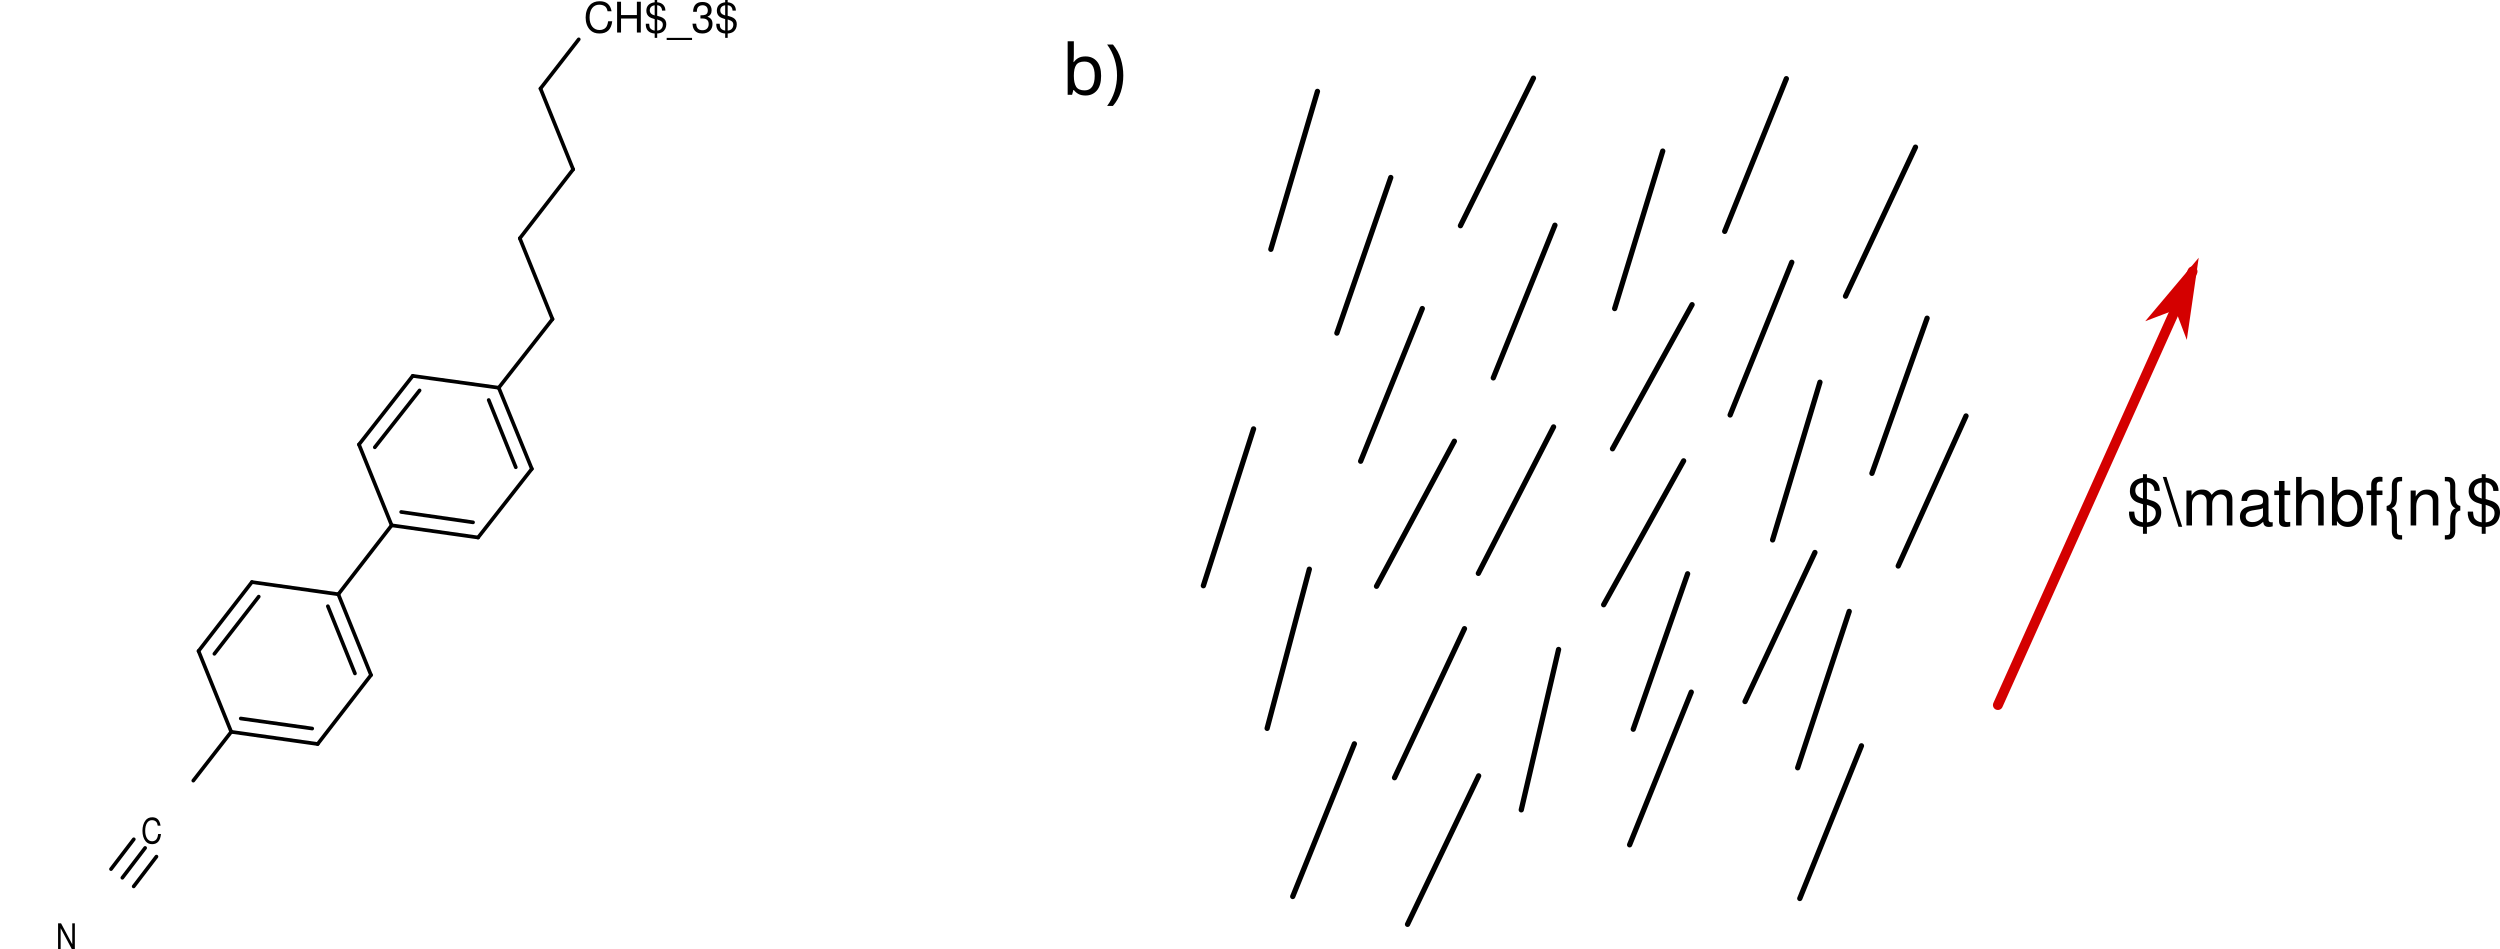
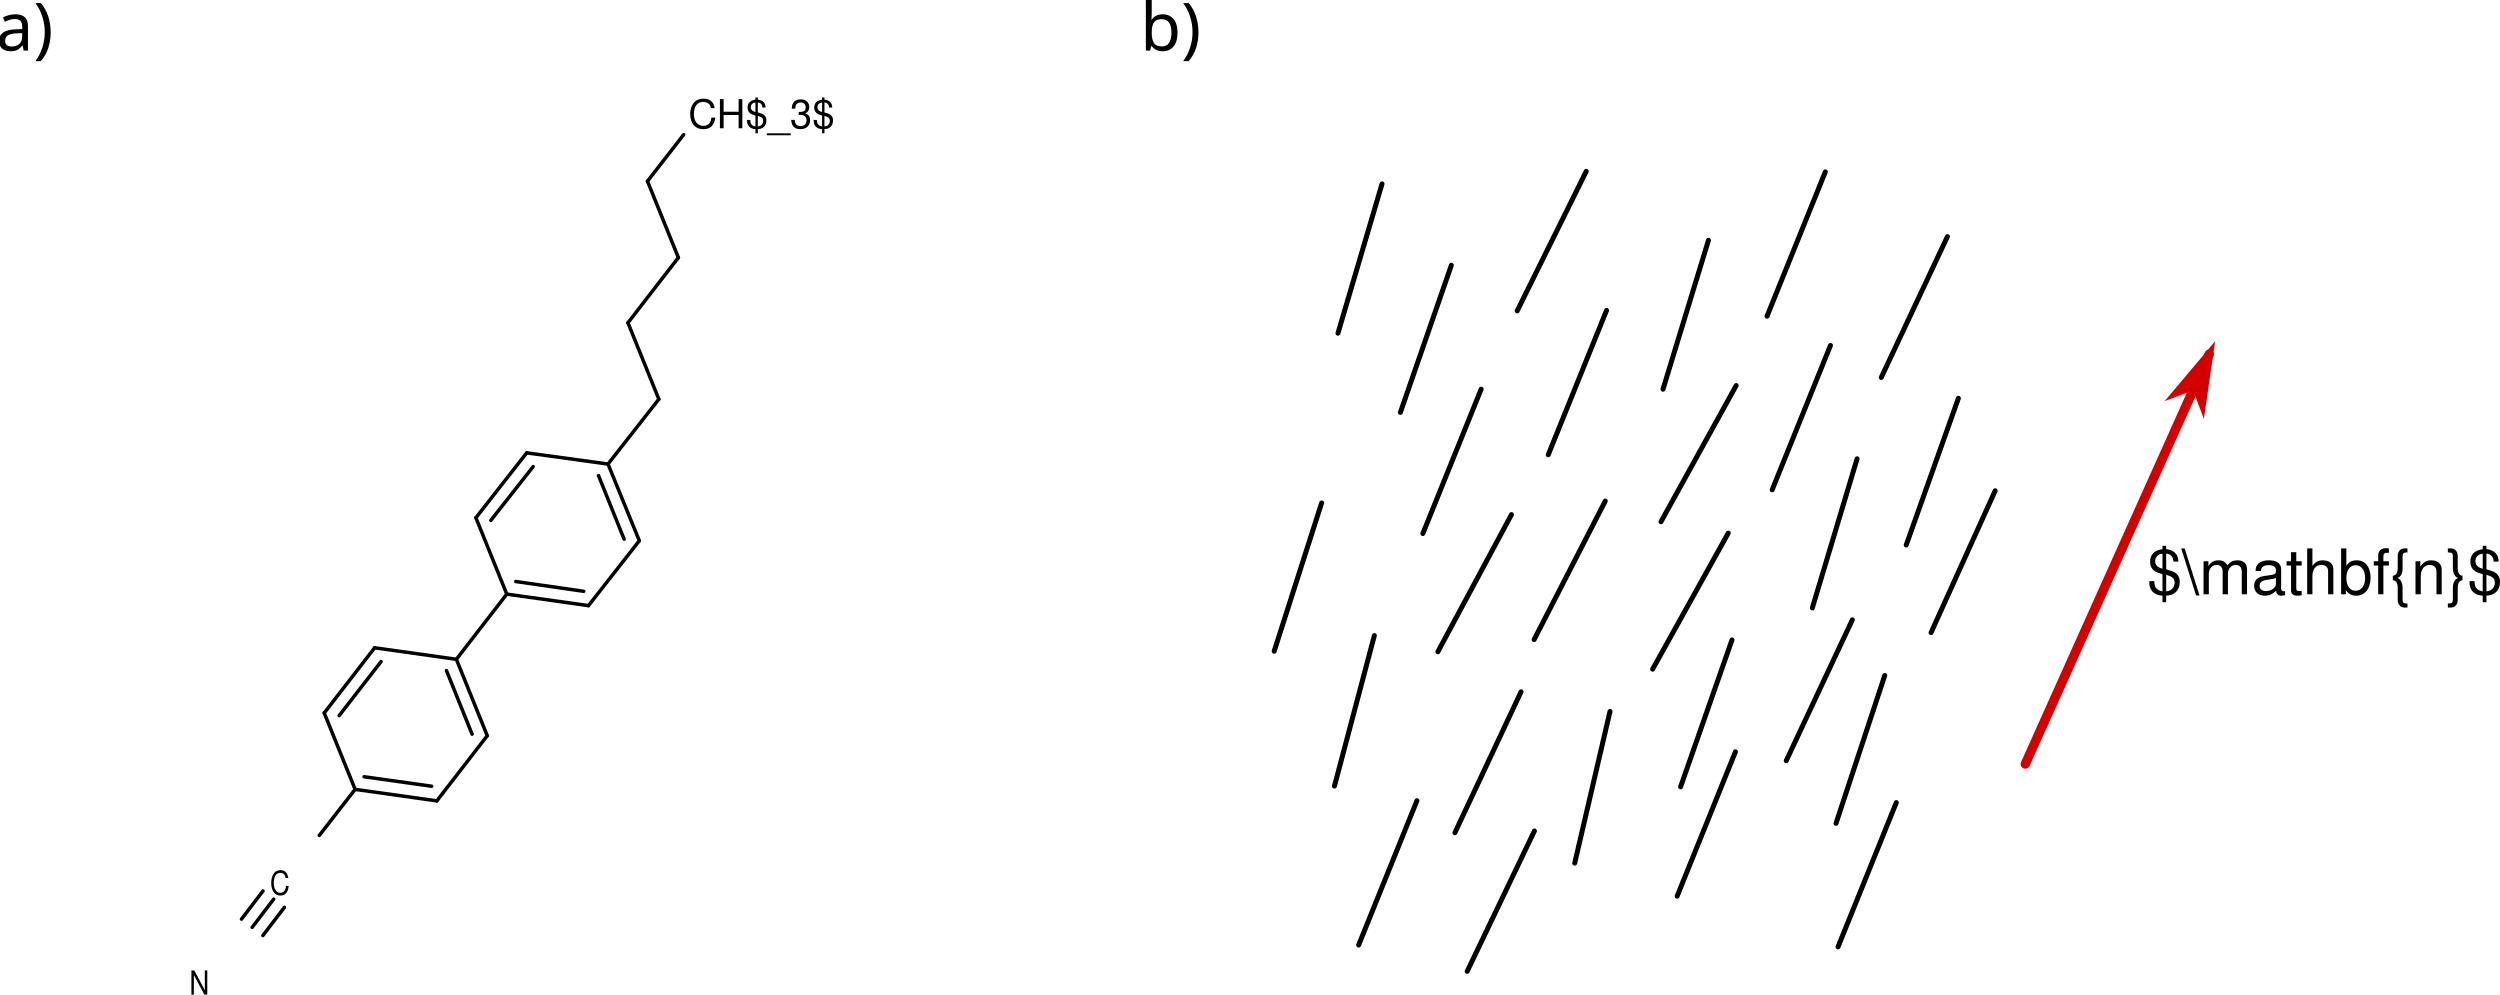
- <svg xmlns="http://www.w3.org/2000/svg" version="1.0" width="1419.699" height="538.899" id="svg2403" xml:space="preserve">
-   <defs id="defs2406" />
-   <path style="fill:none;stroke:#000000;stroke-width:2.1;stroke-linecap:round;stroke-linejoin:miter;stroke-miterlimit:10;stroke-dasharray:none;stroke-opacity:1" id="path2434" d="M 222.413,298.316 203.858,252.43" />
-   <path style="fill:none;stroke:#000000;stroke-width:2.1;stroke-linecap:round;stroke-linejoin:miter;stroke-miterlimit:10;stroke-dasharray:none;stroke-opacity:1" id="path2436" d="M 234.383,213.458 203.858,252.43" />
-   <path style="fill:none;stroke:#000000;stroke-width:2.1;stroke-linecap:round;stroke-linejoin:miter;stroke-miterlimit:10;stroke-dasharray:none;stroke-opacity:1" id="path2438" d="m 238.27,221.713 -25.426,32.297" />
-   <path style="fill:none;stroke:#000000;stroke-width:2.1;stroke-linecap:round;stroke-linejoin:miter;stroke-miterlimit:10;stroke-dasharray:none;stroke-opacity:1" id="path2440" d="m 271.494,305.23 -49.081,-6.914" />
-   <path style="fill:none;stroke:#000000;stroke-width:2.1;stroke-linecap:round;stroke-linejoin:miter;stroke-miterlimit:10;stroke-dasharray:none;stroke-opacity:1" id="path2442" d="M 268.63,296.624 227.82,290.743" />
-   <path style="fill:none;stroke:#000000;stroke-width:2.1;stroke-linecap:round;stroke-linejoin:miter;stroke-miterlimit:10;stroke-dasharray:none;stroke-opacity:1" id="path2444" d="m 283.226,220.19 -48.842,-6.732" />
-   <path style="fill:none;stroke:#000000;stroke-width:2.1;stroke-linecap:round;stroke-linejoin:miter;stroke-miterlimit:10;stroke-dasharray:none;stroke-opacity:1" id="path2446" d="m 302.019,266.258 -30.525,38.972" />
-   <path style="fill:none;stroke:#000000;stroke-width:2.1;stroke-linecap:round;stroke-linejoin:miter;stroke-miterlimit:10;stroke-dasharray:none;stroke-opacity:1" id="path2448" d="M 302.019,266.258 283.226,220.19" />
-   <path style="fill:none;stroke:#000000;stroke-width:2.1;stroke-linecap:round;stroke-linejoin:miter;stroke-miterlimit:10;stroke-dasharray:none;stroke-opacity:1" id="path2450" d="m 292.907,265.337 -15.383,-38.177" />
-   <path style="fill:none;stroke:#000000;stroke-width:2.1;stroke-linecap:round;stroke-linejoin:miter;stroke-miterlimit:10;stroke-dasharray:none;stroke-opacity:1" id="path2452" d="m 143.045,330.556 49.081,6.914" />
-   <path style="fill:none;stroke:#000000;stroke-width:2.1;stroke-linecap:round;stroke-linejoin:miter;stroke-miterlimit:10;stroke-dasharray:none;stroke-opacity:1" id="path2454" d="M 210.681,383.355 192.126,337.47" />
-   <path style="fill:none;stroke:#000000;stroke-width:2.1;stroke-linecap:round;stroke-linejoin:miter;stroke-miterlimit:10;stroke-dasharray:none;stroke-opacity:1" id="path2456" d="M 201.569,382.435 186.186,344.257" />
-   <path style="fill:none;stroke:#000000;stroke-width:2.1;stroke-linecap:round;stroke-linejoin:miter;stroke-miterlimit:10;stroke-dasharray:none;stroke-opacity:1" id="path2458" d="m 112.758,369.71 30.287,-39.154" />
-   <path style="fill:none;stroke:#000000;stroke-width:2.1;stroke-linecap:round;stroke-linejoin:miter;stroke-miterlimit:10;stroke-dasharray:none;stroke-opacity:1" id="path2460" d="m 121.744,371.289 25.188,-32.479" />
-   <path style="fill:none;stroke:#000000;stroke-width:2.1;stroke-linecap:round;stroke-linejoin:miter;stroke-miterlimit:10;stroke-dasharray:none;stroke-opacity:1" id="path2462" d="m 180.394,422.509 30.287,-39.154" />
-   <path style="fill:none;stroke:#000000;stroke-width:2.1;stroke-linecap:round;stroke-linejoin:miter;stroke-miterlimit:10;stroke-dasharray:none;stroke-opacity:1" id="path2464" d="M 131.313,415.595 112.758,369.71" />
-   <path style="fill:none;stroke:#000000;stroke-width:2.1;stroke-linecap:round;stroke-linejoin:miter;stroke-miterlimit:10;stroke-dasharray:none;stroke-opacity:1" id="path2466" d="m 131.313,415.595 49.081,6.914" />
-   <path style="fill:none;stroke:#000000;stroke-width:2.1;stroke-linecap:round;stroke-linejoin:miter;stroke-miterlimit:10;stroke-dasharray:none;stroke-opacity:1" id="path2468" d="m 136.721,408.023 40.571,5.699" />
-   <path style="fill:none;stroke:#000000;stroke-width:2.1;stroke-linecap:round;stroke-linejoin:miter;stroke-miterlimit:10;stroke-dasharray:none;stroke-opacity:1" id="path2470" d="M 222.413,298.316 192.126,337.47" />
-   <path style="fill:none;stroke:#000000;stroke-width:2.1;stroke-linecap:round;stroke-linejoin:miter;stroke-miterlimit:10;stroke-dasharray:none;stroke-opacity:1" id="path2472" d="m 131.313,415.595 -21.546,27.711" />
-   <path style="fill:none;stroke:#000000;stroke-width:2.1;stroke-linecap:round;stroke-linejoin:miter;stroke-miterlimit:10;stroke-dasharray:none;stroke-opacity:1" id="path2474" d="m 82.411,481.534 -12.93,16.926" />
-   <path style="fill:none;stroke:#000000;stroke-width:2.1;stroke-linecap:round;stroke-linejoin:miter;stroke-miterlimit:10;stroke-dasharray:none;stroke-opacity:1" id="path2476" d="M 75.974,476.617 63.044,493.543" />
-   <path style="fill:none;stroke:#000000;stroke-width:2.1;stroke-linecap:round;stroke-linejoin:miter;stroke-miterlimit:10;stroke-dasharray:none;stroke-opacity:1" id="path2478" d="M 88.848,486.451 75.917,503.377" />
-   <path style="fill:none;stroke:#000000;stroke-width:2.1;stroke-linecap:round;stroke-linejoin:miter;stroke-miterlimit:10;stroke-dasharray:none;stroke-opacity:1" id="path2480" d="m 313.751,181.218 -30.526,38.972" />
-   <path style="fill:none;stroke:#000000;stroke-width:2.1;stroke-linecap:round;stroke-linejoin:miter;stroke-miterlimit:10;stroke-dasharray:none;stroke-opacity:1" id="path2482" d="m 295.196,135.332 18.555,45.886" />
-   <path style="fill:none;stroke:#000000;stroke-width:2.1;stroke-linecap:round;stroke-linejoin:miter;stroke-miterlimit:10;stroke-dasharray:none;stroke-opacity:1" id="path2484" d="m 325.483,96.178 -30.287,39.154" />
-   <path style="fill:none;stroke:#000000;stroke-width:2.1;stroke-linecap:round;stroke-linejoin:miter;stroke-miterlimit:10;stroke-dasharray:none;stroke-opacity:1" id="path2486" d="m 306.928,50.293 18.555,45.886" />
-   <path style="fill:none;stroke:#000000;stroke-width:2.1;stroke-linecap:round;stroke-linejoin:miter;stroke-miterlimit:10;stroke-dasharray:none;stroke-opacity:1" id="path2488" d="M 328.655,22.344 306.928,50.293" />
-   <text xml:space="preserve" style="font-style:normal;font-variant:normal;font-weight:normal;font-stretch:normal;line-height:0%;font-family:'Nimbus Sans L';-inkscape-font-specification:Sans;letter-spacing:0px;word-spacing:0px;fill:#000000;fill-opacity:1;stroke:none" x="331.415" y="18.48" id="text3140">
-     <tspan id="tspan3142" x="331.415" y="18.48" style="font-size:24px;line-height:1.25">CH$_3$</tspan>
+ <svg xmlns="http://www.w3.org/2000/svg" version="1.0" width="1501.699" height="597.457" id="svg2403" xml:space="preserve">
+   <defs id="defs2406">
+ 
+ 
+ 
+ 
+ 
+ 
+ </defs>
+   <g id="g235" transform="translate(82,58.55786)">
+     <g id="g109">
+       <path style="fill:none;stroke:#000000;stroke-width:2.1;stroke-linecap:round;stroke-linejoin:miter;stroke-miterlimit:10;stroke-dasharray:none;stroke-opacity:1" id="path2434" d="M 222.413,298.316 203.858,252.43" />
+       <path style="fill:none;stroke:#000000;stroke-width:2.1;stroke-linecap:round;stroke-linejoin:miter;stroke-miterlimit:10;stroke-dasharray:none;stroke-opacity:1" id="path2436" d="M 234.383,213.458 203.858,252.43" />
+       <path style="fill:none;stroke:#000000;stroke-width:2.1;stroke-linecap:round;stroke-linejoin:miter;stroke-miterlimit:10;stroke-dasharray:none;stroke-opacity:1" id="path2438" d="m 238.27,221.713 -25.426,32.297" />
+       <path style="fill:none;stroke:#000000;stroke-width:2.1;stroke-linecap:round;stroke-linejoin:miter;stroke-miterlimit:10;stroke-dasharray:none;stroke-opacity:1" id="path2440" d="m 271.494,305.23 -49.081,-6.914" />
+       <path style="fill:none;stroke:#000000;stroke-width:2.1;stroke-linecap:round;stroke-linejoin:miter;stroke-miterlimit:10;stroke-dasharray:none;stroke-opacity:1" id="path2442" d="M 268.63,296.624 227.82,290.743" />
+       <path style="fill:none;stroke:#000000;stroke-width:2.1;stroke-linecap:round;stroke-linejoin:miter;stroke-miterlimit:10;stroke-dasharray:none;stroke-opacity:1" id="path2444" d="m 283.226,220.19 -48.842,-6.732" />
+       <path style="fill:none;stroke:#000000;stroke-width:2.1;stroke-linecap:round;stroke-linejoin:miter;stroke-miterlimit:10;stroke-dasharray:none;stroke-opacity:1" id="path2446" d="m 302.019,266.258 -30.525,38.972" />
+       <path style="fill:none;stroke:#000000;stroke-width:2.1;stroke-linecap:round;stroke-linejoin:miter;stroke-miterlimit:10;stroke-dasharray:none;stroke-opacity:1" id="path2448" d="M 302.019,266.258 283.226,220.19" />
+       <path style="fill:none;stroke:#000000;stroke-width:2.1;stroke-linecap:round;stroke-linejoin:miter;stroke-miterlimit:10;stroke-dasharray:none;stroke-opacity:1" id="path2450" d="m 292.907,265.337 -15.383,-38.177" />
+       <path style="fill:none;stroke:#000000;stroke-width:2.1;stroke-linecap:round;stroke-linejoin:miter;stroke-miterlimit:10;stroke-dasharray:none;stroke-opacity:1" id="path2452" d="m 143.045,330.556 49.081,6.914" />
+       <path style="fill:none;stroke:#000000;stroke-width:2.1;stroke-linecap:round;stroke-linejoin:miter;stroke-miterlimit:10;stroke-dasharray:none;stroke-opacity:1" id="path2454" d="M 210.681,383.355 192.126,337.47" />
+       <path style="fill:none;stroke:#000000;stroke-width:2.1;stroke-linecap:round;stroke-linejoin:miter;stroke-miterlimit:10;stroke-dasharray:none;stroke-opacity:1" id="path2456" d="M 201.569,382.435 186.186,344.257" />
+       <path style="fill:none;stroke:#000000;stroke-width:2.1;stroke-linecap:round;stroke-linejoin:miter;stroke-miterlimit:10;stroke-dasharray:none;stroke-opacity:1" id="path2458" d="m 112.758,369.71 30.287,-39.154" />
+       <path style="fill:none;stroke:#000000;stroke-width:2.1;stroke-linecap:round;stroke-linejoin:miter;stroke-miterlimit:10;stroke-dasharray:none;stroke-opacity:1" id="path2460" d="m 121.744,371.289 25.188,-32.479" />
+       <path style="fill:none;stroke:#000000;stroke-width:2.1;stroke-linecap:round;stroke-linejoin:miter;stroke-miterlimit:10;stroke-dasharray:none;stroke-opacity:1" id="path2462" d="m 180.394,422.509 30.287,-39.154" />
+       <path style="fill:none;stroke:#000000;stroke-width:2.1;stroke-linecap:round;stroke-linejoin:miter;stroke-miterlimit:10;stroke-dasharray:none;stroke-opacity:1" id="path2464" d="M 131.313,415.595 112.758,369.71" />
+       <path style="fill:none;stroke:#000000;stroke-width:2.1;stroke-linecap:round;stroke-linejoin:miter;stroke-miterlimit:10;stroke-dasharray:none;stroke-opacity:1" id="path2466" d="m 131.313,415.595 49.081,6.914" />
+       <path style="fill:none;stroke:#000000;stroke-width:2.1;stroke-linecap:round;stroke-linejoin:miter;stroke-miterlimit:10;stroke-dasharray:none;stroke-opacity:1" id="path2468" d="m 136.721,408.023 40.571,5.699" />
+       <path style="fill:none;stroke:#000000;stroke-width:2.1;stroke-linecap:round;stroke-linejoin:miter;stroke-miterlimit:10;stroke-dasharray:none;stroke-opacity:1" id="path2470" d="M 222.413,298.316 192.126,337.47" />
+       <path style="fill:none;stroke:#000000;stroke-width:2.1;stroke-linecap:round;stroke-linejoin:miter;stroke-miterlimit:10;stroke-dasharray:none;stroke-opacity:1" id="path2472" d="m 131.313,415.595 -21.546,27.711" />
+       <path style="fill:none;stroke:#000000;stroke-width:2.1;stroke-linecap:round;stroke-linejoin:miter;stroke-miterlimit:10;stroke-dasharray:none;stroke-opacity:1" id="path2474" d="m 82.411,481.534 -12.93,16.926" />
+       <path style="fill:none;stroke:#000000;stroke-width:2.1;stroke-linecap:round;stroke-linejoin:miter;stroke-miterlimit:10;stroke-dasharray:none;stroke-opacity:1" id="path2476" d="M 75.974,476.617 63.044,493.543" />
+       <path style="fill:none;stroke:#000000;stroke-width:2.1;stroke-linecap:round;stroke-linejoin:miter;stroke-miterlimit:10;stroke-dasharray:none;stroke-opacity:1" id="path2478" d="M 88.848,486.451 75.917,503.377" />
+       <path style="fill:none;stroke:#000000;stroke-width:2.1;stroke-linecap:round;stroke-linejoin:miter;stroke-miterlimit:10;stroke-dasharray:none;stroke-opacity:1" id="path2480" d="m 313.751,181.218 -30.526,38.972" />
+       <path style="fill:none;stroke:#000000;stroke-width:2.1;stroke-linecap:round;stroke-linejoin:miter;stroke-miterlimit:10;stroke-dasharray:none;stroke-opacity:1" id="path2482" d="m 295.196,135.332 18.555,45.886" />
+       <path style="fill:none;stroke:#000000;stroke-width:2.1;stroke-linecap:round;stroke-linejoin:miter;stroke-miterlimit:10;stroke-dasharray:none;stroke-opacity:1" id="path2484" d="m 325.483,96.178 -30.287,39.154" />
+       <path style="fill:none;stroke:#000000;stroke-width:2.1;stroke-linecap:round;stroke-linejoin:miter;stroke-miterlimit:10;stroke-dasharray:none;stroke-opacity:1" id="path2486" d="m 306.928,50.293 18.555,45.886" />
+       <path style="fill:none;stroke:#000000;stroke-width:2.1;stroke-linecap:round;stroke-linejoin:miter;stroke-miterlimit:10;stroke-dasharray:none;stroke-opacity:1" id="path2488" d="M 328.655,22.344 306.928,50.293" />
+     </g>
+     <g id="g173">
+       <path style="fill:none;stroke:#000000;stroke-width:3;stroke-linecap:round;stroke-linejoin:miter;stroke-miterlimit:10;stroke-dasharray:none;stroke-opacity:1" id="path2482-36" d="M 748.157,51.896 721.692,141.574" />
+       <path style="fill:none;stroke:#000000;stroke-width:3;stroke-linecap:round;stroke-linejoin:miter;stroke-miterlimit:10;stroke-dasharray:none;stroke-opacity:1" id="path2482-3" d="m 789.786,100.806 -30.598,88.349" />
+       <path style="fill:none;stroke:#000000;stroke-width:3;stroke-linecap:round;stroke-linejoin:miter;stroke-miterlimit:10;stroke-dasharray:none;stroke-opacity:1" id="path2482-3-6" d="M 870.813,44.379 829.356,128.17" />
+       <path style="fill:none;stroke:#000000;stroke-width:3;stroke-linecap:round;stroke-linejoin:miter;stroke-miterlimit:10;stroke-dasharray:none;stroke-opacity:1" id="path2482-3-6-7" d="m 883.017,127.898 -35.009,86.692" />
+       <path style="fill:none;stroke:#000000;stroke-width:3;stroke-linecap:round;stroke-linejoin:miter;stroke-miterlimit:10;stroke-dasharray:none;stroke-opacity:1" id="path2482-3-6-7-5" d="m 825.906,250.562 -44.212,82.368" />
+       <path style="fill:none;stroke:#000000;stroke-width:3;stroke-linecap:round;stroke-linejoin:miter;stroke-miterlimit:10;stroke-dasharray:none;stroke-opacity:1" id="path2482-3-6-7-5-3" d="m 882.24,242.442 -42.712,83.157" />
+       <path style="fill:none;stroke:#000000;stroke-width:3;stroke-linecap:round;stroke-linejoin:miter;stroke-miterlimit:10;stroke-dasharray:none;stroke-opacity:1" id="path2482-3-6-7-5-3-5" d="m 956.102,261.704 -45.411,81.711" />
+       <path style="fill:none;stroke:#000000;stroke-width:3;stroke-linecap:round;stroke-linejoin:miter;stroke-miterlimit:10;stroke-dasharray:none;stroke-opacity:1" id="path2482-6" d="m 863.896,459.891 21.196,-91.071" />
+       <path style="fill:none;stroke:#000000;stroke-width:3;stroke-linecap:round;stroke-linejoin:miter;stroke-miterlimit:10;stroke-dasharray:none;stroke-opacity:1" id="path2482-3-2" d="m 799.311,524.907 40.385,-84.315" />
+       <path style="fill:none;stroke:#000000;stroke-width:3;stroke-linecap:round;stroke-linejoin:miter;stroke-miterlimit:10;stroke-dasharray:none;stroke-opacity:1" id="path2482-3-6-9" d="m 734.115,509.101 35.009,-86.692" />
+       <path style="fill:none;stroke:#000000;stroke-width:3;stroke-linecap:round;stroke-linejoin:miter;stroke-miterlimit:10;stroke-dasharray:none;stroke-opacity:1" id="path2482-3-6-7-1" d="m 719.581,413.617 23.965,-90.38" />
+       <path style="fill:none;stroke:#000000;stroke-width:3;stroke-linecap:round;stroke-linejoin:miter;stroke-miterlimit:10;stroke-dasharray:none;stroke-opacity:1" id="path2482-3-6-7-5-2" d="m 791.929,441.64 39.721,-84.631" />
+       <path style="fill:none;stroke:#000000;stroke-width:3;stroke-linecap:round;stroke-linejoin:miter;stroke-miterlimit:10;stroke-dasharray:none;stroke-opacity:1" id="path2482-3-6-7-5-3-7" d="m 772.686,261.918 35.009,-86.692" />
+       <path style="fill:none;stroke:#000000;stroke-width:3;stroke-linecap:round;stroke-linejoin:miter;stroke-miterlimit:10;stroke-dasharray:none;stroke-opacity:1" id="path2482-3-6-7-5-3-5-0" d="m 683.368,332.616 28.507,-89.048" />
+       <path style="fill:none;stroke:#000000;stroke-width:3;stroke-linecap:round;stroke-linejoin:miter;stroke-miterlimit:10;stroke-dasharray:none;stroke-opacity:1" id="path2482-6-9" d="m 1022.07,510.227 35.009,-86.692" />
+       <path style="fill:none;stroke:#000000;stroke-width:3;stroke-linecap:round;stroke-linejoin:miter;stroke-miterlimit:10;stroke-dasharray:none;stroke-opacity:1" id="path2482-3-2-3" d="m 1020.864,436.001 29.266,-88.801" />
+       <path style="fill:none;stroke:#000000;stroke-width:3;stroke-linecap:round;stroke-linejoin:miter;stroke-miterlimit:10;stroke-dasharray:none;stroke-opacity:1" id="path2482-3-6-9-6" d="m 990.962,398.388 39.701,-84.64" />
+       <path style="fill:none;stroke:#000000;stroke-width:3;stroke-linecap:round;stroke-linejoin:miter;stroke-miterlimit:10;stroke-dasharray:none;stroke-opacity:1" id="path2482-3-6-7-1-0" d="m 927.492,414.098 30.874,-88.253" />
+       <path style="fill:none;stroke:#000000;stroke-width:3;stroke-linecap:round;stroke-linejoin:miter;stroke-miterlimit:10;stroke-dasharray:none;stroke-opacity:1" id="path2482-3-6-7-5-2-6" d="m 1006.627,306.605 26.885,-89.553" />
+       <path style="fill:none;stroke:#000000;stroke-width:3;stroke-linecap:round;stroke-linejoin:miter;stroke-miterlimit:10;stroke-dasharray:none;stroke-opacity:1" id="path2482-3-6-7-5-3-7-2" d="m 915.706,254.855 45.188,-81.835" />
+       <path style="fill:none;stroke:#000000;stroke-width:3;stroke-linecap:round;stroke-linejoin:miter;stroke-miterlimit:10;stroke-dasharray:none;stroke-opacity:1" id="path2482-3-6-7-5-3-5-0-6" d="m 925.424,479.748 35.009,-86.692" />
+       <path style="fill:none;stroke:#000000;stroke-width:3;stroke-linecap:round;stroke-linejoin:miter;stroke-miterlimit:10;stroke-dasharray:none;stroke-opacity:1" id="path2482-3-2-3-8" d="m 1077.958,321.42 38.504,-85.193" />
+       <path style="fill:none;stroke:#000000;stroke-width:3;stroke-linecap:round;stroke-linejoin:miter;stroke-miterlimit:10;stroke-dasharray:none;stroke-opacity:1" id="path2482-3-6-9-6-7" d="m 1063.031,268.798 31.329,-88.092" />
+       <path style="fill:none;stroke:#000000;stroke-width:3;stroke-linecap:round;stroke-linejoin:miter;stroke-miterlimit:10;stroke-dasharray:none;stroke-opacity:1" id="path2482-3-6-7-1-0-9" d="m 982.508,235.655 35.009,-86.692" />
+       <path style="fill:none;stroke:#000000;stroke-width:3;stroke-linecap:round;stroke-linejoin:miter;stroke-miterlimit:10;stroke-dasharray:none;stroke-opacity:1" id="path2482-3-6-7-5-2-6-2" d="m 1048.026,168.189 39.742,-84.621" />
+       <path style="fill:none;stroke:#000000;stroke-width:3;stroke-linecap:round;stroke-linejoin:miter;stroke-miterlimit:10;stroke-dasharray:none;stroke-opacity:1" id="path2482-3-6-7-5-3-7-2-0" d="M 979.422,131.375 1014.432,44.683" />
+       <path style="fill:none;stroke:#000000;stroke-width:3;stroke-linecap:round;stroke-linejoin:miter;stroke-miterlimit:10;stroke-dasharray:none;stroke-opacity:1" id="path2482-3-6-7-5-3-5-0-6-2" d="M 916.937,175.227 944.235,85.8" />
+       <g style="stroke-width:0.53" id="g4461" transform="matrix(1.883128,-0.1170117,0.116854,1.885668,524.3165,-98.67699)">
+         <path style="color:#000000;font-style:normal;font-variant:normal;font-weight:normal;font-stretch:normal;font-size:medium;line-height:normal;font-family:Sans;-inkscape-font-specification:Sans;text-indent:0;text-align:start;text-decoration:none;text-decoration-line:none;letter-spacing:normal;word-spacing:normal;text-transform:none;writing-mode:lr-tb;direction:ltr;baseline-shift:baseline;text-anchor:start;display:inline;overflow:visible;visibility:visible;fill:#d40000;fill-opacity:1;stroke:none;stroke-width:1.589;marker:none;enable-background:accumulate" d="m 372.969,155.719 a 1.5,1.5 0 0 0 -1.312,0.844 L 305.188,282.875 a 1.5,1.5 0 1 0 2.656,1.375 L 374.312,157.938 a 1.5,1.5 0 0 0 -1.344,-2.219 z" id="path2482-3-6-7-5-3-7-2-3" />
+         <path style="fill:#d40000;fill-opacity:1;fill-rule:evenodd;stroke:#d40000;stroke-width:0.636pt;stroke-opacity:1" d="m 367.405,167.867 2.515,8.104 4.47,-21.378 -15.089,15.79 z" id="path4467" />
+       </g>
+     </g>
+   </g>
+   <text xml:space="preserve" style="font-style:normal;font-variant:normal;font-weight:normal;font-stretch:normal;line-height:0%;font-family:'Nimbus Sans L';-inkscape-font-specification:Sans;letter-spacing:0px;word-spacing:0px;fill:#000000;fill-opacity:1;stroke:none" x="413.415" y="77.038" id="text3140">
+     <tspan id="tspan3142" x="413.415" y="77.038" style="font-size:24px;line-height:1.25">CH$_3$</tspan>
  </text>
-   <text xml:space="preserve" style="font-style:normal;font-variant:normal;font-weight:normal;font-stretch:normal;line-height:0%;font-family:'Nimbus Sans L';-inkscape-font-specification:Sans;letter-spacing:0px;word-spacing:0px;fill:#000000;fill-opacity:1;stroke:none" x="87.595" y="437.934" id="text3144" transform="scale(0.914405,1.093607)">
-     <tspan id="tspan3146" x="87.595" y="437.934" style="font-size:18.288px;line-height:1.25">C</tspan>
+   <text xml:space="preserve" style="font-style:normal;font-variant:normal;font-weight:normal;font-stretch:normal;line-height:0%;font-family:'Nimbus Sans L';-inkscape-font-specification:Sans;letter-spacing:0px;word-spacing:0px;fill:#000000;fill-opacity:1;stroke:none" x="177.271" y="491.479" id="text3144" transform="scale(0.914405,1.093607)">
+     <tspan id="tspan3146" x="177.271" y="491.479" style="font-size:18.288px;line-height:1.25">C</tspan>
  </text>
-   <text xml:space="preserve" style="font-style:normal;font-variant:normal;font-weight:normal;font-stretch:normal;line-height:0%;font-family:'Nimbus Sans L';-inkscape-font-specification:Sans;letter-spacing:0px;word-spacing:0px;fill:#000000;fill-opacity:1;stroke:none" x="34.672" y="492.772" id="text3144-3" transform="scale(0.914405,1.093607)">
-     <tspan id="tspan3146-6" x="34.672" y="492.772" style="font-size:18.288px;line-height:1.25">N</tspan>
+   <text xml:space="preserve" style="font-style:normal;font-variant:normal;font-weight:normal;font-stretch:normal;line-height:0%;font-family:'Nimbus Sans L';-inkscape-font-specification:Sans;letter-spacing:0px;word-spacing:0px;fill:#000000;fill-opacity:1;stroke:none" x="124.347" y="546.318" id="text3144-3" transform="scale(0.914405,1.093607)">
+     <tspan id="tspan3146-6" x="124.347" y="546.318" style="font-size:18.288px;line-height:1.25">N</tspan>
  </text>
-   <g transform="matrix(1.88675,0,0,1.889295,680.5379,41.54484)" id="g72" style="stroke-width:0.53">
-     <path d="M 35.839,5.479 21.812,52.945" id="path2482-36" style="fill:none;stroke:#000000;stroke-width:1.589;stroke-linecap:round;stroke-linejoin:miter;stroke-miterlimit:10;stroke-dasharray:none;stroke-opacity:1" />
-     <path d="M 57.903,31.367 41.685,78.13" id="path2482-3" style="fill:none;stroke:#000000;stroke-width:1.589;stroke-linecap:round;stroke-linejoin:miter;stroke-miterlimit:10;stroke-dasharray:none;stroke-opacity:1" />
-     <path d="M 100.848,1.5 78.875,45.851" id="path2482-3-6" style="fill:none;stroke:#000000;stroke-width:1.589;stroke-linecap:round;stroke-linejoin:miter;stroke-miterlimit:10;stroke-dasharray:none;stroke-opacity:1" />
-     <path d="M 107.316,45.707 88.761,91.592" id="path2482-3-6-7" style="fill:none;stroke:#000000;stroke-width:1.589;stroke-linecap:round;stroke-linejoin:miter;stroke-miterlimit:10;stroke-dasharray:none;stroke-opacity:1" />
-     <path d="m 77.047,110.632 -23.433,43.597" id="path2482-3-6-7-5" style="fill:none;stroke:#000000;stroke-width:1.589;stroke-linecap:round;stroke-linejoin:miter;stroke-miterlimit:10;stroke-dasharray:none;stroke-opacity:1" />
-     <path d="M 106.905,106.335 84.267,150.35" id="path2482-3-6-7-5-3" style="fill:none;stroke:#000000;stroke-width:1.589;stroke-linecap:round;stroke-linejoin:miter;stroke-miterlimit:10;stroke-dasharray:none;stroke-opacity:1" />
-     <path d="m 146.052,116.53 -24.068,43.249" id="path2482-3-6-7-5-3-5" style="fill:none;stroke:#000000;stroke-width:1.589;stroke-linecap:round;stroke-linejoin:miter;stroke-miterlimit:10;stroke-dasharray:none;stroke-opacity:1" />
-     <path d="M 97.182,221.43 108.416,173.226" id="path2482-6" style="fill:none;stroke:#000000;stroke-width:1.589;stroke-linecap:round;stroke-linejoin:miter;stroke-miterlimit:10;stroke-dasharray:none;stroke-opacity:1" />
-     <path d="m 62.951,255.842 21.404,-44.628" id="path2482-3-2" style="fill:none;stroke:#000000;stroke-width:1.589;stroke-linecap:round;stroke-linejoin:miter;stroke-miterlimit:10;stroke-dasharray:none;stroke-opacity:1" />
-     <path d="m 28.397,247.477 18.555,-45.886" id="path2482-3-6-9" style="fill:none;stroke:#000000;stroke-width:1.589;stroke-linecap:round;stroke-linejoin:miter;stroke-miterlimit:10;stroke-dasharray:none;stroke-opacity:1" />
-     <path d="M 20.693,196.937 33.395,149.099" id="path2482-3-6-7-1" style="fill:none;stroke:#000000;stroke-width:1.589;stroke-linecap:round;stroke-linejoin:miter;stroke-miterlimit:10;stroke-dasharray:none;stroke-opacity:1" />
-     <path d="M 59.039,211.77 80.091,166.975" id="path2482-3-6-7-5-2" style="fill:none;stroke:#000000;stroke-width:1.589;stroke-linecap:round;stroke-linejoin:miter;stroke-miterlimit:10;stroke-dasharray:none;stroke-opacity:1" />
-     <path d="M 48.839,116.643 67.395,70.757" id="path2482-3-6-7-5-3-7" style="fill:none;stroke:#000000;stroke-width:1.589;stroke-linecap:round;stroke-linejoin:miter;stroke-miterlimit:10;stroke-dasharray:none;stroke-opacity:1" />
-     <path d="M 1.5,154.064 16.609,106.931" id="path2482-3-6-7-5-3-5-0" style="fill:none;stroke:#000000;stroke-width:1.589;stroke-linecap:round;stroke-linejoin:miter;stroke-miterlimit:10;stroke-dasharray:none;stroke-opacity:1" />
-     <path d="m 181.016,248.073 18.555,-45.886" id="path2482-6-9" style="fill:none;stroke:#000000;stroke-width:1.589;stroke-linecap:round;stroke-linejoin:miter;stroke-miterlimit:10;stroke-dasharray:none;stroke-opacity:1" />
-     <path d="m 180.377,208.785 15.511,-47.002" id="path2482-3-2-3" style="fill:none;stroke:#000000;stroke-width:1.589;stroke-linecap:round;stroke-linejoin:miter;stroke-miterlimit:10;stroke-dasharray:none;stroke-opacity:1" />
-     <path d="m 164.528,188.876 21.042,-44.8" id="path2482-3-6-9-6" style="fill:none;stroke:#000000;stroke-width:1.589;stroke-linecap:round;stroke-linejoin:miter;stroke-miterlimit:10;stroke-dasharray:none;stroke-opacity:1" />
-     <path d="m 130.888,197.192 16.364,-46.712" id="path2482-3-6-7-1-0" style="fill:none;stroke:#000000;stroke-width:1.589;stroke-linecap:round;stroke-linejoin:miter;stroke-miterlimit:10;stroke-dasharray:none;stroke-opacity:1" />
-     <path d="M 172.831,140.296 187.08,92.896" id="path2482-3-6-7-5-2-6" style="fill:none;stroke:#000000;stroke-width:1.589;stroke-linecap:round;stroke-linejoin:miter;stroke-miterlimit:10;stroke-dasharray:none;stroke-opacity:1" />
-     <path d="M 124.642,112.905 148.592,69.59" id="path2482-3-6-7-5-3-7-2" style="fill:none;stroke:#000000;stroke-width:1.589;stroke-linecap:round;stroke-linejoin:miter;stroke-miterlimit:10;stroke-dasharray:none;stroke-opacity:1" />
-     <path d="m 129.793,231.94 18.555,-45.886" id="path2482-3-6-7-5-3-5-0-6" style="fill:none;stroke:#000000;stroke-width:1.589;stroke-linecap:round;stroke-linejoin:miter;stroke-miterlimit:10;stroke-dasharray:none;stroke-opacity:1" />
-     <path d="m 210.637,148.137 20.408,-45.092" id="path2482-3-2-3-8" style="fill:none;stroke:#000000;stroke-width:1.589;stroke-linecap:round;stroke-linejoin:miter;stroke-miterlimit:10;stroke-dasharray:none;stroke-opacity:1" />
-     <path d="M 202.726,120.285 219.331,73.658" id="path2482-3-6-9-6-7" style="fill:none;stroke:#000000;stroke-width:1.589;stroke-linecap:round;stroke-linejoin:miter;stroke-miterlimit:10;stroke-dasharray:none;stroke-opacity:1" />
-     <path d="M 160.048,102.742 178.603,56.856" id="path2482-3-6-7-1-0-9" style="fill:none;stroke:#000000;stroke-width:1.589;stroke-linecap:round;stroke-linejoin:miter;stroke-miterlimit:10;stroke-dasharray:none;stroke-opacity:1" />
-     <path d="m 194.773,67.033 21.064,-44.79" id="path2482-3-6-7-5-2-6-2" style="fill:none;stroke:#000000;stroke-width:1.589;stroke-linecap:round;stroke-linejoin:miter;stroke-miterlimit:10;stroke-dasharray:none;stroke-opacity:1" />
-     <path d="M 158.412,47.547 176.968,1.661" id="path2482-3-6-7-5-3-7-2-0" style="fill:none;stroke:#000000;stroke-width:1.589;stroke-linecap:round;stroke-linejoin:miter;stroke-miterlimit:10;stroke-dasharray:none;stroke-opacity:1" />
-     <path d="m 125.294,70.758 14.468,-47.334" id="path2482-3-6-7-5-3-5-0-6-2" style="fill:none;stroke:#000000;stroke-width:1.589;stroke-linecap:round;stroke-linejoin:miter;stroke-miterlimit:10;stroke-dasharray:none;stroke-opacity:1" />
-     <g transform="rotate(-3.550832,-1238.607,1298.501)" id="g4461" style="stroke-width:0.53">
-       <path id="path2482-3-6-7-5-3-7-2-3" d="m 372.969,155.719 a 1.5,1.5 0 0 0 -1.312,0.844 L 305.188,282.875 a 1.5,1.5 0 1 0 2.656,1.375 L 374.312,157.938 a 1.5,1.5 0 0 0 -1.344,-2.219 z" style="color:#000000;font-style:normal;font-variant:normal;font-weight:normal;font-stretch:normal;font-size:medium;line-height:normal;font-family:Sans;-inkscape-font-specification:Sans;text-indent:0;text-align:start;text-decoration:none;text-decoration-line:none;letter-spacing:normal;word-spacing:normal;text-transform:none;writing-mode:lr-tb;direction:ltr;baseline-shift:baseline;text-anchor:start;display:inline;overflow:visible;visibility:visible;fill:#d40000;fill-opacity:1;stroke:none;stroke-width:1.589;marker:none;enable-background:accumulate" />
-       <path id="path4467" d="m 367.405,167.867 2.515,8.104 4.47,-21.378 -15.089,15.79 z" style="fill:#d40000;fill-opacity:1;fill-rule:evenodd;stroke:#d40000;stroke-width:0.636pt;stroke-opacity:1" />
-     </g>
-     <text id="text4469" y="135.946" x="279.305" style="font-style:normal;font-variant:normal;font-weight:normal;font-stretch:normal;line-height:0%;font-family:'Nimbus Sans L';-inkscape-font-specification:Sans;letter-spacing:0px;word-spacing:0px;fill:#000000;fill-opacity:1;stroke:none;stroke-width:0.53" xml:space="preserve">
-       <tspan style="font-size:20px;line-height:1.25;stroke-width:0.53" y="135.946" x="279.305" id="tspan4471">$\mathbf{n}$</tspan>
-     </text>
-   </g>
-   <text xml:space="preserve" style="font-style:normal;font-weight:normal;font-size:40px;line-height:1.25;font-family:sans-serif;letter-spacing:0px;word-spacing:0px;fill:#000000;fill-opacity:1;stroke:none" x="-84.402" y="53.833" id="text112">
-     <tspan id="tspan110" x="-84.402" y="53.833">a)</tspan>
+   <text xml:space="preserve" style="font-style:normal;font-variant:normal;font-weight:normal;font-stretch:normal;font-size:22.656px;line-height:0%;font-family:'Nimbus Sans L';-inkscape-font-specification:Sans;letter-spacing:0px;word-spacing:0px;fill:#000000;fill-opacity:1;stroke:none;stroke-width:1" x="1290.385" y="356.705" id="text4469" transform="scale(0.9993262,1.000674)">
+     <tspan id="tspan4471" x="1290.385" y="356.705" style="font-size:37.76px;line-height:1.25;stroke-width:1">$\mathbf{n}$</tspan>
  </text>
-   <text xml:space="preserve" style="font-style:normal;font-weight:normal;font-size:40px;line-height:1.25;font-family:sans-serif;letter-spacing:0px;word-spacing:0px;fill:#000000;fill-opacity:1;stroke:none" x="602.893" y="53.833" id="text112-7">
-     <tspan id="tspan110-5" x="602.893" y="53.833">b)</tspan>
+   <text xml:space="preserve" style="font-style:normal;font-weight:normal;font-size:40px;line-height:1.25;font-family:sans-serif;letter-spacing:0px;word-spacing:0px;fill:#000000;fill-opacity:1;stroke:none" x="-2.402" y="30.391" id="text112">
+     <tspan id="tspan110" x="-2.402" y="30.391">a)</tspan>
  </text>
-   <flowRoot xml:space="preserve" id="flowRoot132" style="font-style:normal;font-weight:normal;font-size:40px;line-height:1.25;font-family:sans-serif;letter-spacing:0px;word-spacing:0px;fill:#000000;fill-opacity:1;stroke:none" transform="translate(40.0615)">
+   <text xml:space="preserve" style="font-style:normal;font-weight:normal;font-size:40px;line-height:1.25;font-family:sans-serif;letter-spacing:0px;word-spacing:0px;fill:#000000;fill-opacity:1;stroke:none" x="684.893" y="30.391" id="text112-7">
+     <tspan id="tspan110-5" x="684.893" y="30.391">b)</tspan>
+   </text>
+   <flowRoot xml:space="preserve" id="flowRoot132" style="font-style:normal;font-weight:normal;font-size:40px;line-height:1.25;font-family:sans-serif;letter-spacing:0px;word-spacing:0px;fill:#000000;fill-opacity:1;stroke:none" transform="translate(122.0615,58.55786)">
    <flowRegion id="flowRegion134">
      <rect id="rect136" width="1406.615" height="756.387" x="-26.54" y="-95.198" />
    </flowRegion>
    <flowPara id="flowPara138" />
  </flowRoot>
</svg>
